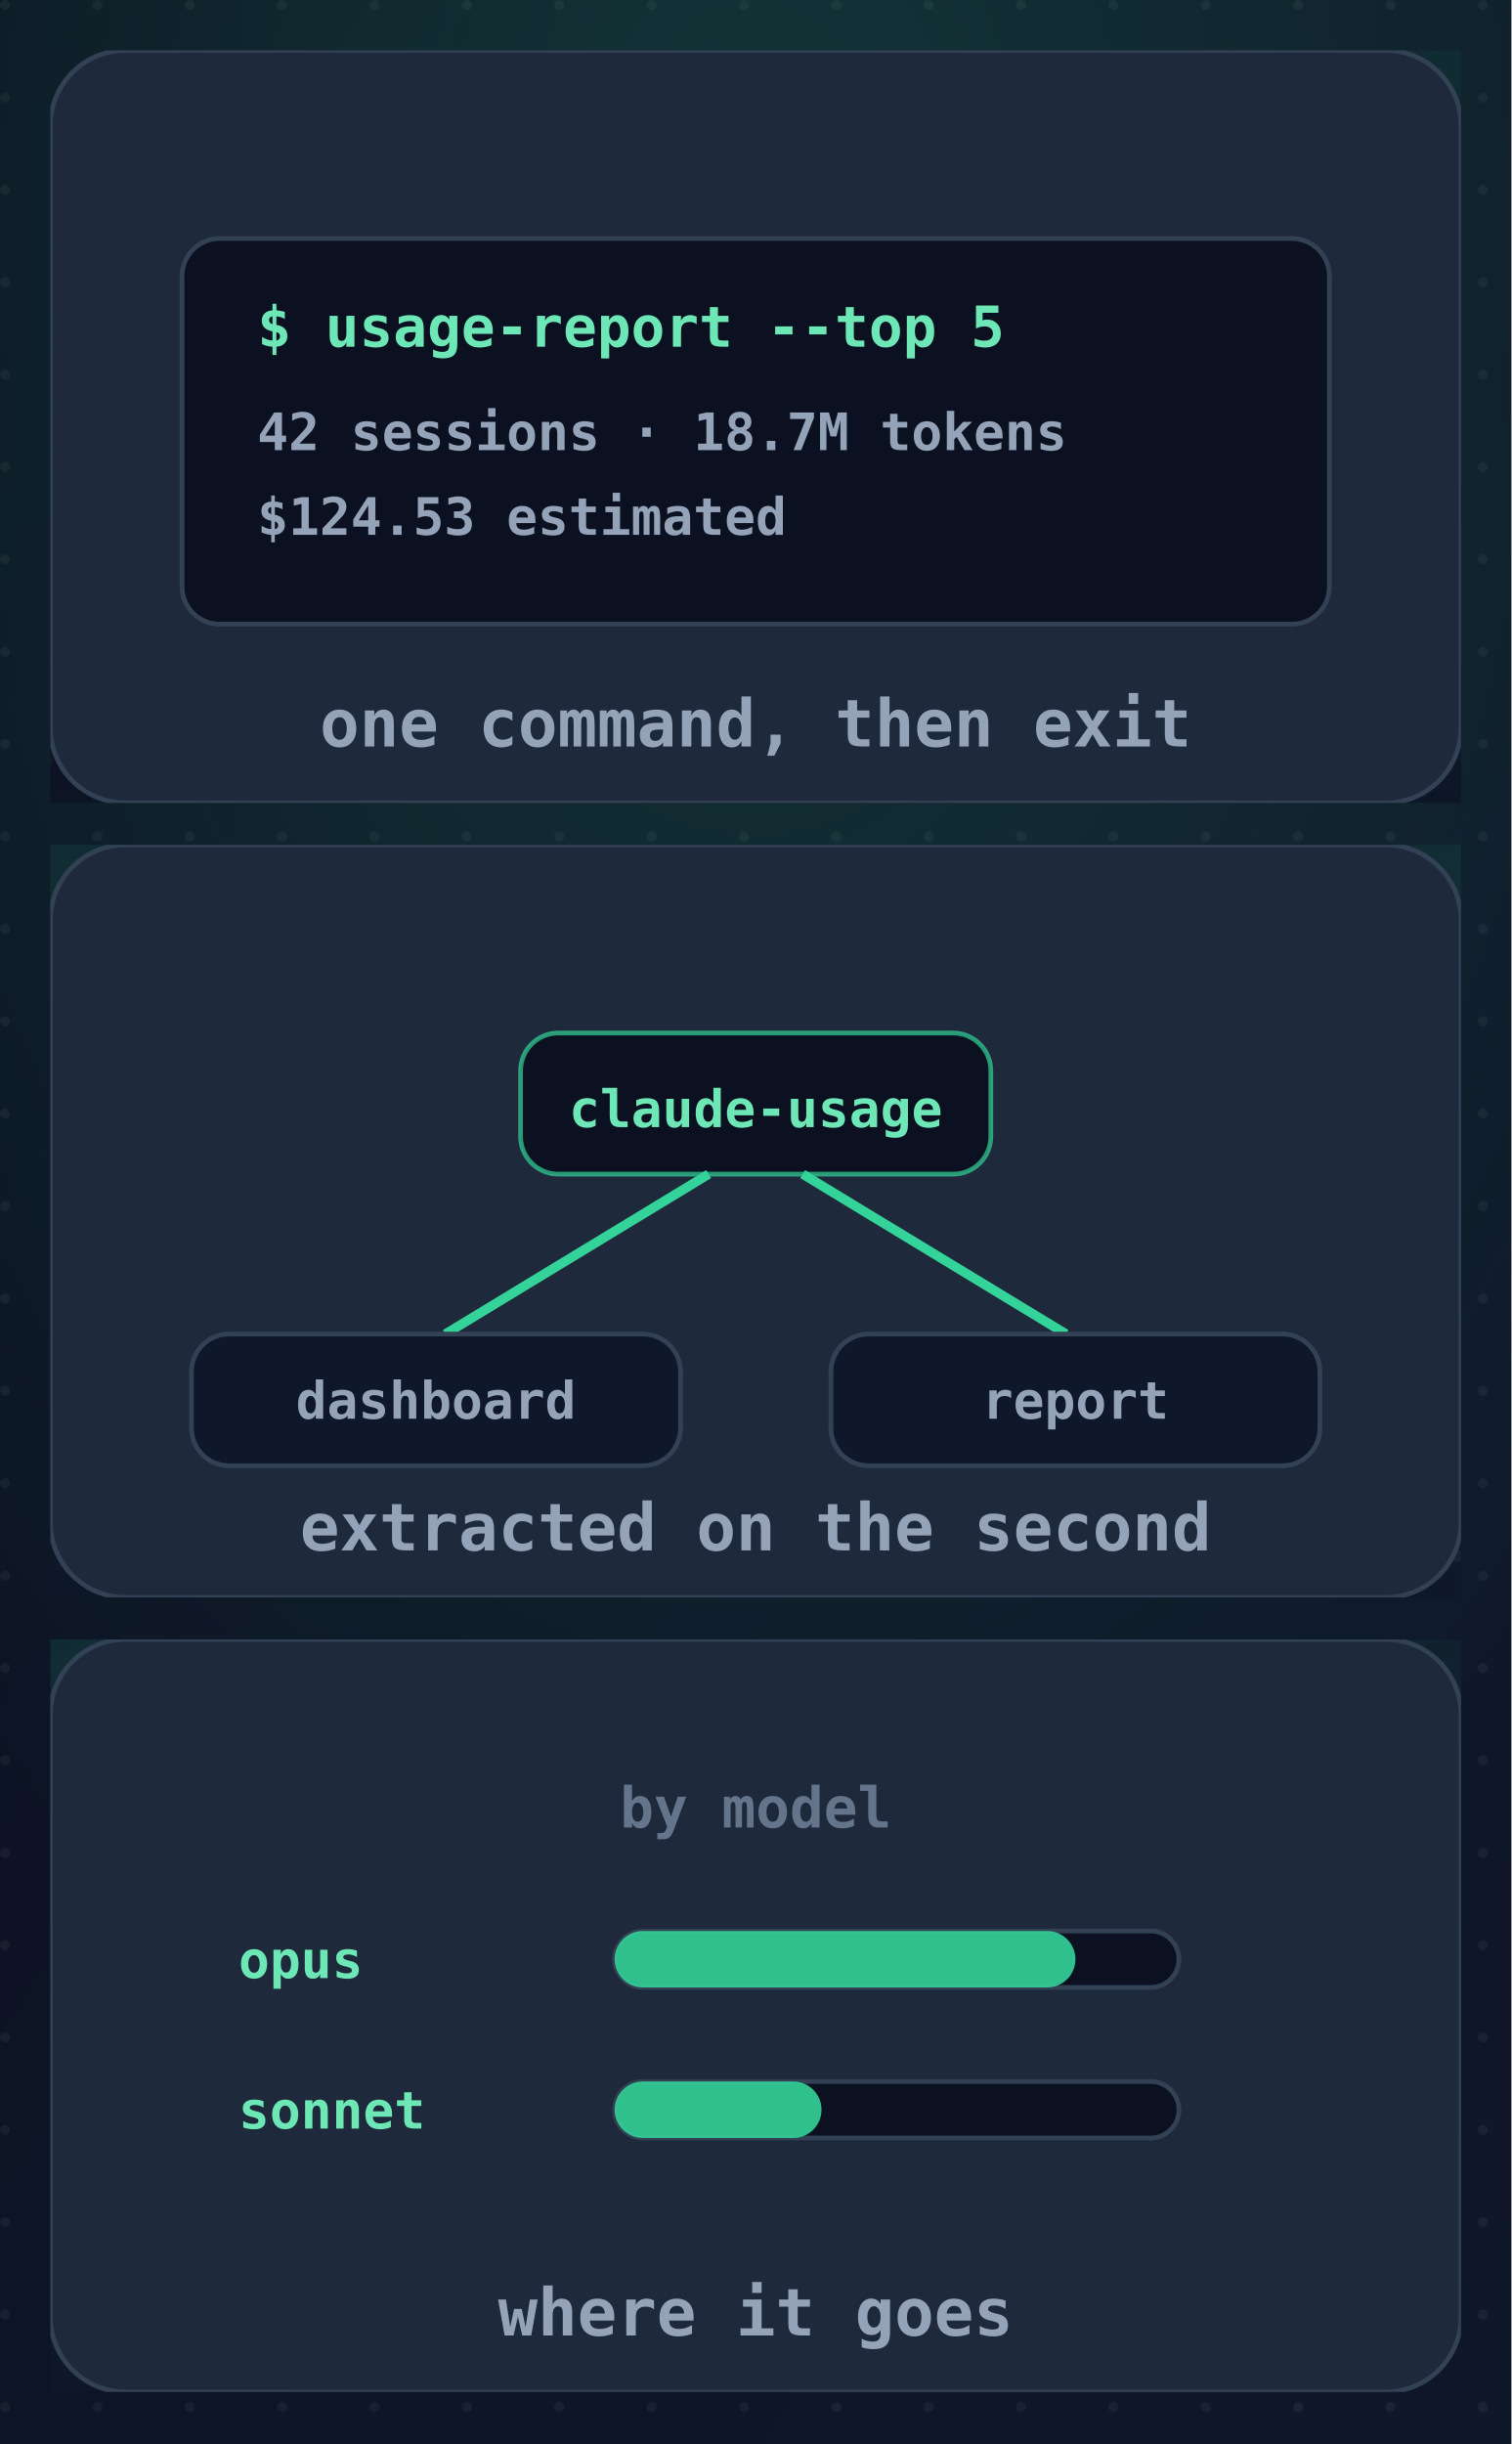
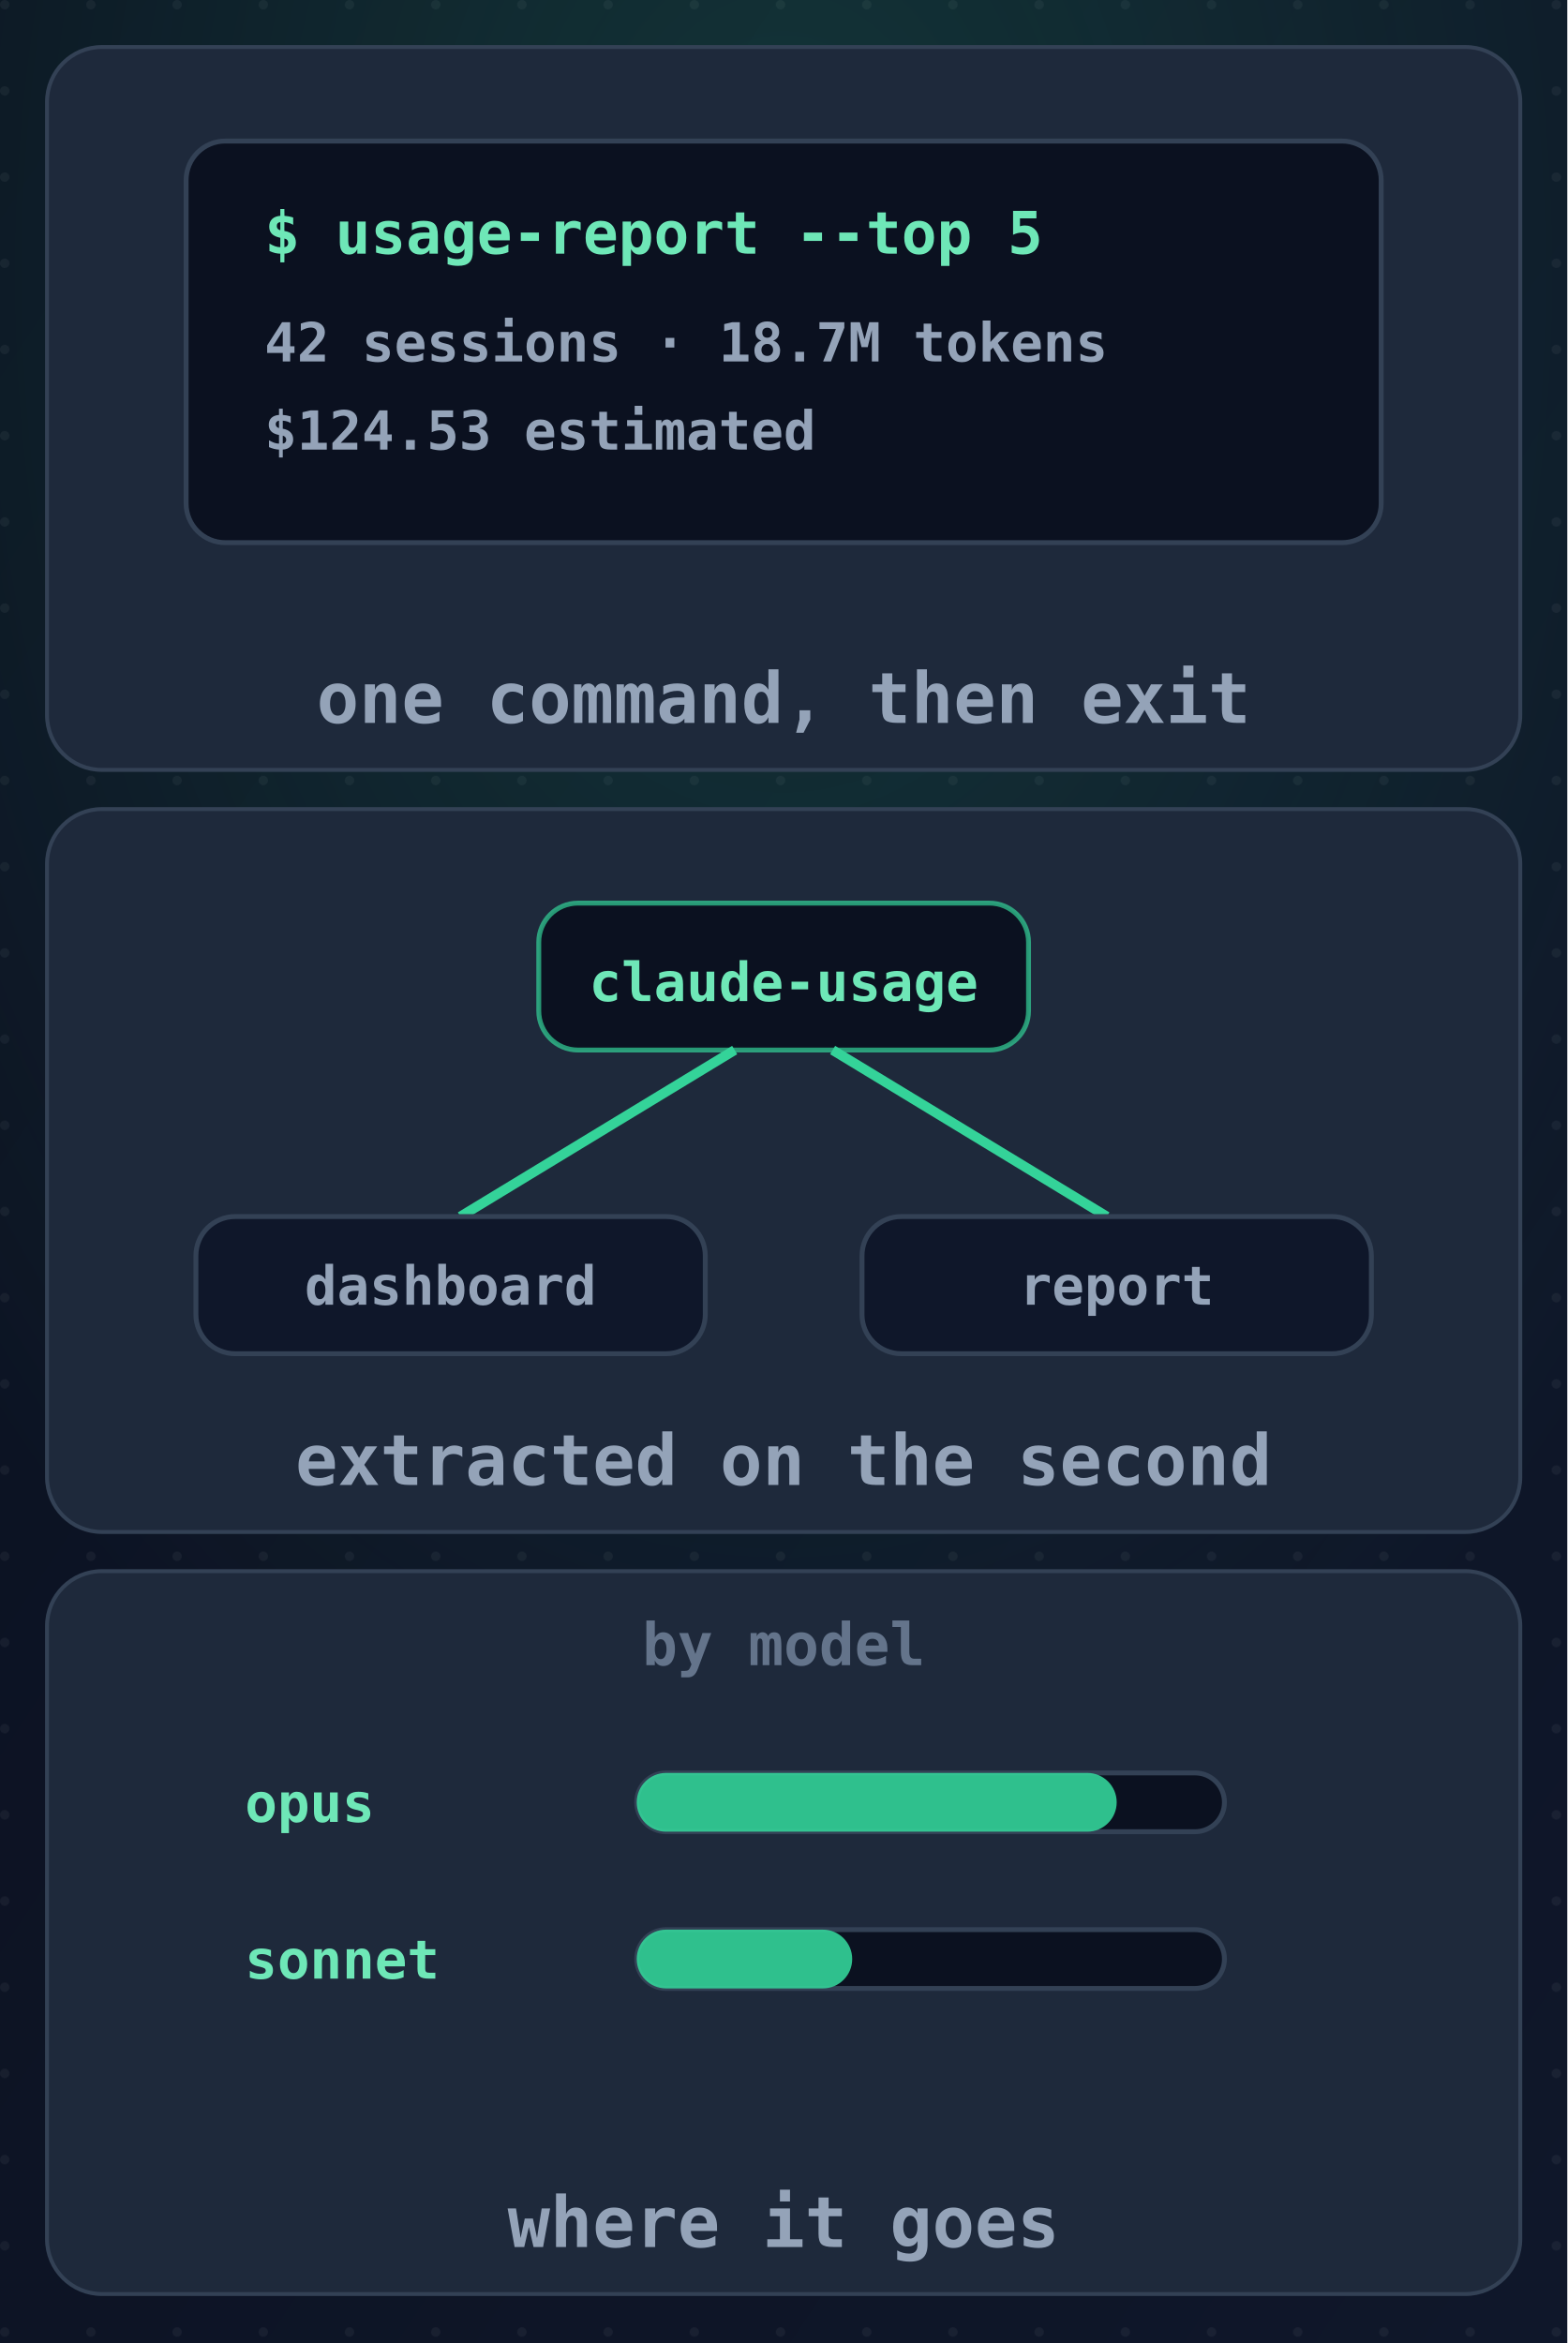
- <svg xmlns="http://www.w3.org/2000/svg" viewBox="0 0 360 582" role="img" aria-label="A terminal running usage-report, the claude-usage library feeding both the dashboard and the report as its second consumer, and a by-model breakdown">
+ <svg xmlns="http://www.w3.org/2000/svg" viewBox="0 0 400 598" role="img" aria-label="A terminal running usage-report, the claude-usage library feeding both the dashboard and the report as its second consumer, and a by-model breakdown">
  <defs>
-     <linearGradient id="m-bg" x1="0" y1="0" x2="1" y2="1">
+     <linearGradient id="bg" x1="0" y1="0" x2="1" y2="1">
      <stop offset="0" stop-color="#0b1120" />
      <stop offset="1" stop-color="#0f172a" />
    </linearGradient>
-     <radialGradient id="m-glow" cx="0.5" cy="0.1" r="0.8">
+     <radialGradient id="glow" cx="0.5" cy="0.12" r="0.7">
      <stop offset="0" stop-color="#34d399" stop-opacity="0.18" />
      <stop offset="1" stop-color="#34d399" stop-opacity="0" />
    </radialGradient>
-     <pattern id="m-dots" width="22" height="22" patternUnits="userSpaceOnUse">
+     <pattern id="dots" width="22" height="22" patternUnits="userSpaceOnUse">
      <circle cx="1.2" cy="1.2" r="1.2" fill="#f8fafc" fill-opacity="0.05" />
    </pattern>
  </defs>
-   <rect width="360" height="582" fill="url(#m-bg)" />
-   <rect width="360" height="582" fill="url(#m-dots)" />
-   <rect width="360" height="582" fill="url(#m-glow)" />
-   <svg x="12.0" y="12.0" width="336.0" height="179.2" viewBox="90 70 300 160">
-     <defs>
-       <linearGradient id="bg" x1="0" y1="0" x2="1" y2="1">
-         <stop offset="0" stop-color="#0b1120" />
-         <stop offset="1" stop-color="#0f172a" />
-       </linearGradient>
-       <radialGradient id="glow" cx="0.5" cy="0.12" r="0.7">
-         <stop offset="0" stop-color="#34d399" stop-opacity="0.18" />
-         <stop offset="1" stop-color="#34d399" stop-opacity="0" />
-       </radialGradient>
-       <pattern id="dots" width="22" height="22" patternUnits="userSpaceOnUse">
-         <circle cx="1.2" cy="1.2" r="1.2" fill="#f8fafc" fill-opacity="0.05" />
-       </pattern>
-     </defs>
-     <rect width="1200" height="300" fill="url(#bg)" />
-     <rect width="1200" height="300" fill="url(#dots)" />
-     <rect width="1200" height="300" fill="url(#glow)" />
+   <rect width="400" height="598" fill="url(#bg)" />
+   <rect width="400" height="598" fill="url(#dots)" />
+   <rect width="400" height="598" fill="url(#glow)" />
+   <clipPath id="c0">
+     <rect x="12" y="12" width="376" height="148.5" />
+   </clipPath>
+   <rect x="12" y="12" width="376" height="184.5" rx="14" fill="#1e293b" stroke="#334155" />
+   <g clip-path="url(#c0)">
    <g font-family="ui-monospace, SFMono-Regular, Menlo, monospace" font-size="14" font-weight="600" fill="#94a3b8" text-anchor="middle">
-       <g transform="translate(90 70)">
-         <rect width="300" height="160" rx="16" fill="#1e293b" stroke="#334155" />
+       <g transform="translate(12.5 16) scale(1.25) translate(0 -24)">
        <rect x="28" y="40" width="244" height="82" rx="8" fill="#0b1120" stroke="#334155" />
        <text x="44" y="63" font-size="12" fill="#6ee7b7" text-anchor="start">$ usage-report --top 5</text>
        <text x="44" y="85" font-size="11" fill="#94a3b8" text-anchor="start">42 sessions · 18.7M tokens</text>
        <text x="44" y="103" font-size="11" fill="#94a3b8" text-anchor="start">$124.53 estimated</text>
-         <text x="150" y="148">one command, then exit</text>
      </g>
-       <g transform="translate(450 70)">
-         <rect width="300" height="160" rx="16" fill="#1e293b" stroke="#334155" />
+     </g>
+   </g>
+   <text x="200.0" y="184.5" font-family="ui-monospace, SFMono-Regular, Menlo, monospace" font-size="18" font-weight="600" fill="#94a3b8" text-anchor="middle">one command, then exit</text>
+   <clipPath id="c1">
+     <rect x="12" y="206.5" width="376" height="148.5" />
+   </clipPath>
+   <rect x="12" y="206.5" width="376" height="184.5" rx="14" fill="#1e293b" stroke="#334155" />
+   <g clip-path="url(#c1)">
+     <g font-family="ui-monospace, SFMono-Regular, Menlo, monospace" font-size="14" font-weight="600" fill="#94a3b8" text-anchor="middle">
+       <g transform="translate(12.5 210.5) scale(1.25) translate(0 -24)">
        <rect x="100" y="40" width="100" height="30" rx="8" fill="#0b1120" stroke="#34d399" stroke-opacity="0.7" />
        <text x="150" y="60" font-size="11" fill="#6ee7b7">claude-usage</text>
        <path d="M140 70 L84 104" stroke="#34d399" stroke-width="2" fill="none" />
        <path d="M160 70 L216 104" stroke="#34d399" stroke-width="2" fill="none" />
        <rect x="30" y="104" width="104" height="28" rx="8" fill="#0f172a" stroke="#334155" />
        <text x="82" y="122" font-size="11" fill="#94a3b8">dashboard</text>
        <rect x="166" y="104" width="104" height="28" rx="8" fill="#0f172a" stroke="#334155" />
        <text x="218" y="122" font-size="11" fill="#94a3b8">report</text>
-         <text x="150" y="150">extracted on the second</text>
      </g>
-       <g transform="translate(810 70)">
-         <rect width="300" height="160" rx="16" fill="#1e293b" stroke="#334155" />
+     </g>
+   </g>
+   <text x="200.0" y="379.0" font-family="ui-monospace, SFMono-Regular, Menlo, monospace" font-size="18" font-weight="600" fill="#94a3b8" text-anchor="middle">extracted on the second</text>
+   <clipPath id="c2">
+     <rect x="12" y="401.0" width="376" height="148.5" />
+   </clipPath>
+   <rect x="12" y="401.0" width="376" height="184.5" rx="14" fill="#1e293b" stroke="#334155" />
+   <g clip-path="url(#c2)">
+     <g font-family="ui-monospace, SFMono-Regular, Menlo, monospace" font-size="14" font-weight="600" fill="#94a3b8" text-anchor="middle">
+       <g transform="translate(12.5 405.0) scale(1.25) translate(0 -24)">
        <text x="150" y="40" font-size="12" fill="#64748b">by model</text>
        <text x="40" y="72" font-size="11" fill="#6ee7b7" text-anchor="start">opus</text>
        <rect x="120" y="62" width="120" height="12" rx="6" fill="#0b1120" stroke="#334155" />
        <rect x="120" y="62" width="98" height="12" rx="6" fill="#34d399" fill-opacity="0.9" />
        <text x="40" y="104" font-size="11" fill="#6ee7b7" text-anchor="start">sonnet</text>
        <rect x="120" y="94" width="120" height="12" rx="6" fill="#0b1120" stroke="#334155" />
        <rect x="120" y="94" width="44" height="12" rx="6" fill="#34d399" fill-opacity="0.9" />
-         <text x="150" y="148">where it goes</text>
      </g>
    </g>
-   </svg>
-   <svg x="12.0" y="201.2" width="336.0" height="179.2" viewBox="450 70 300 160">
-     <defs>
-       <linearGradient id="bg" x1="0" y1="0" x2="1" y2="1">
-         <stop offset="0" stop-color="#0b1120" />
-         <stop offset="1" stop-color="#0f172a" />
-       </linearGradient>
-       <radialGradient id="glow" cx="0.5" cy="0.12" r="0.7">
-         <stop offset="0" stop-color="#34d399" stop-opacity="0.18" />
-         <stop offset="1" stop-color="#34d399" stop-opacity="0" />
-       </radialGradient>
-       <pattern id="dots" width="22" height="22" patternUnits="userSpaceOnUse">
-         <circle cx="1.2" cy="1.2" r="1.2" fill="#f8fafc" fill-opacity="0.05" />
-       </pattern>
-     </defs>
-     <rect width="1200" height="300" fill="url(#bg)" />
-     <rect width="1200" height="300" fill="url(#dots)" />
-     <rect width="1200" height="300" fill="url(#glow)" />
-     <g font-family="ui-monospace, SFMono-Regular, Menlo, monospace" font-size="14" font-weight="600" fill="#94a3b8" text-anchor="middle">
-       <g transform="translate(90 70)">
-         <rect width="300" height="160" rx="16" fill="#1e293b" stroke="#334155" />
-         <rect x="28" y="40" width="244" height="82" rx="8" fill="#0b1120" stroke="#334155" />
-         <text x="44" y="63" font-size="12" fill="#6ee7b7" text-anchor="start">$ usage-report --top 5</text>
-         <text x="44" y="85" font-size="11" fill="#94a3b8" text-anchor="start">42 sessions · 18.7M tokens</text>
-         <text x="44" y="103" font-size="11" fill="#94a3b8" text-anchor="start">$124.53 estimated</text>
-         <text x="150" y="148">one command, then exit</text>
-       </g>
-       <g transform="translate(450 70)">
-         <rect width="300" height="160" rx="16" fill="#1e293b" stroke="#334155" />
-         <rect x="100" y="40" width="100" height="30" rx="8" fill="#0b1120" stroke="#34d399" stroke-opacity="0.7" />
-         <text x="150" y="60" font-size="11" fill="#6ee7b7">claude-usage</text>
-         <path d="M140 70 L84 104" stroke="#34d399" stroke-width="2" fill="none" />
-         <path d="M160 70 L216 104" stroke="#34d399" stroke-width="2" fill="none" />
-         <rect x="30" y="104" width="104" height="28" rx="8" fill="#0f172a" stroke="#334155" />
-         <text x="82" y="122" font-size="11" fill="#94a3b8">dashboard</text>
-         <rect x="166" y="104" width="104" height="28" rx="8" fill="#0f172a" stroke="#334155" />
-         <text x="218" y="122" font-size="11" fill="#94a3b8">report</text>
-         <text x="150" y="150">extracted on the second</text>
-       </g>
-       <g transform="translate(810 70)">
-         <rect width="300" height="160" rx="16" fill="#1e293b" stroke="#334155" />
-         <text x="150" y="40" font-size="12" fill="#64748b">by model</text>
-         <text x="40" y="72" font-size="11" fill="#6ee7b7" text-anchor="start">opus</text>
-         <rect x="120" y="62" width="120" height="12" rx="6" fill="#0b1120" stroke="#334155" />
-         <rect x="120" y="62" width="98" height="12" rx="6" fill="#34d399" fill-opacity="0.9" />
-         <text x="40" y="104" font-size="11" fill="#6ee7b7" text-anchor="start">sonnet</text>
-         <rect x="120" y="94" width="120" height="12" rx="6" fill="#0b1120" stroke="#334155" />
-         <rect x="120" y="94" width="44" height="12" rx="6" fill="#34d399" fill-opacity="0.9" />
-         <text x="150" y="148">where it goes</text>
-       </g>
-     </g>
-   </svg>
-   <svg x="12.0" y="390.4" width="336.0" height="179.2" viewBox="810 70 300 160">
-     <defs>
-       <linearGradient id="bg" x1="0" y1="0" x2="1" y2="1">
-         <stop offset="0" stop-color="#0b1120" />
-         <stop offset="1" stop-color="#0f172a" />
-       </linearGradient>
-       <radialGradient id="glow" cx="0.5" cy="0.12" r="0.7">
-         <stop offset="0" stop-color="#34d399" stop-opacity="0.18" />
-         <stop offset="1" stop-color="#34d399" stop-opacity="0" />
-       </radialGradient>
-       <pattern id="dots" width="22" height="22" patternUnits="userSpaceOnUse">
-         <circle cx="1.2" cy="1.2" r="1.2" fill="#f8fafc" fill-opacity="0.05" />
-       </pattern>
-     </defs>
-     <rect width="1200" height="300" fill="url(#bg)" />
-     <rect width="1200" height="300" fill="url(#dots)" />
-     <rect width="1200" height="300" fill="url(#glow)" />
-     <g font-family="ui-monospace, SFMono-Regular, Menlo, monospace" font-size="14" font-weight="600" fill="#94a3b8" text-anchor="middle">
-       <g transform="translate(90 70)">
-         <rect width="300" height="160" rx="16" fill="#1e293b" stroke="#334155" />
-         <rect x="28" y="40" width="244" height="82" rx="8" fill="#0b1120" stroke="#334155" />
-         <text x="44" y="63" font-size="12" fill="#6ee7b7" text-anchor="start">$ usage-report --top 5</text>
-         <text x="44" y="85" font-size="11" fill="#94a3b8" text-anchor="start">42 sessions · 18.7M tokens</text>
-         <text x="44" y="103" font-size="11" fill="#94a3b8" text-anchor="start">$124.53 estimated</text>
-         <text x="150" y="148">one command, then exit</text>
-       </g>
-       <g transform="translate(450 70)">
-         <rect width="300" height="160" rx="16" fill="#1e293b" stroke="#334155" />
-         <rect x="100" y="40" width="100" height="30" rx="8" fill="#0b1120" stroke="#34d399" stroke-opacity="0.7" />
-         <text x="150" y="60" font-size="11" fill="#6ee7b7">claude-usage</text>
-         <path d="M140 70 L84 104" stroke="#34d399" stroke-width="2" fill="none" />
-         <path d="M160 70 L216 104" stroke="#34d399" stroke-width="2" fill="none" />
-         <rect x="30" y="104" width="104" height="28" rx="8" fill="#0f172a" stroke="#334155" />
-         <text x="82" y="122" font-size="11" fill="#94a3b8">dashboard</text>
-         <rect x="166" y="104" width="104" height="28" rx="8" fill="#0f172a" stroke="#334155" />
-         <text x="218" y="122" font-size="11" fill="#94a3b8">report</text>
-         <text x="150" y="150">extracted on the second</text>
-       </g>
-       <g transform="translate(810 70)">
-         <rect width="300" height="160" rx="16" fill="#1e293b" stroke="#334155" />
-         <text x="150" y="40" font-size="12" fill="#64748b">by model</text>
-         <text x="40" y="72" font-size="11" fill="#6ee7b7" text-anchor="start">opus</text>
-         <rect x="120" y="62" width="120" height="12" rx="6" fill="#0b1120" stroke="#334155" />
-         <rect x="120" y="62" width="98" height="12" rx="6" fill="#34d399" fill-opacity="0.9" />
-         <text x="40" y="104" font-size="11" fill="#6ee7b7" text-anchor="start">sonnet</text>
-         <rect x="120" y="94" width="120" height="12" rx="6" fill="#0b1120" stroke="#334155" />
-         <rect x="120" y="94" width="44" height="12" rx="6" fill="#34d399" fill-opacity="0.9" />
-         <text x="150" y="148">where it goes</text>
-       </g>
-     </g>
-   </svg>
+   </g>
+   <text x="200.0" y="573.5" font-family="ui-monospace, SFMono-Regular, Menlo, monospace" font-size="18" font-weight="600" fill="#94a3b8" text-anchor="middle">where it goes</text>
</svg>
